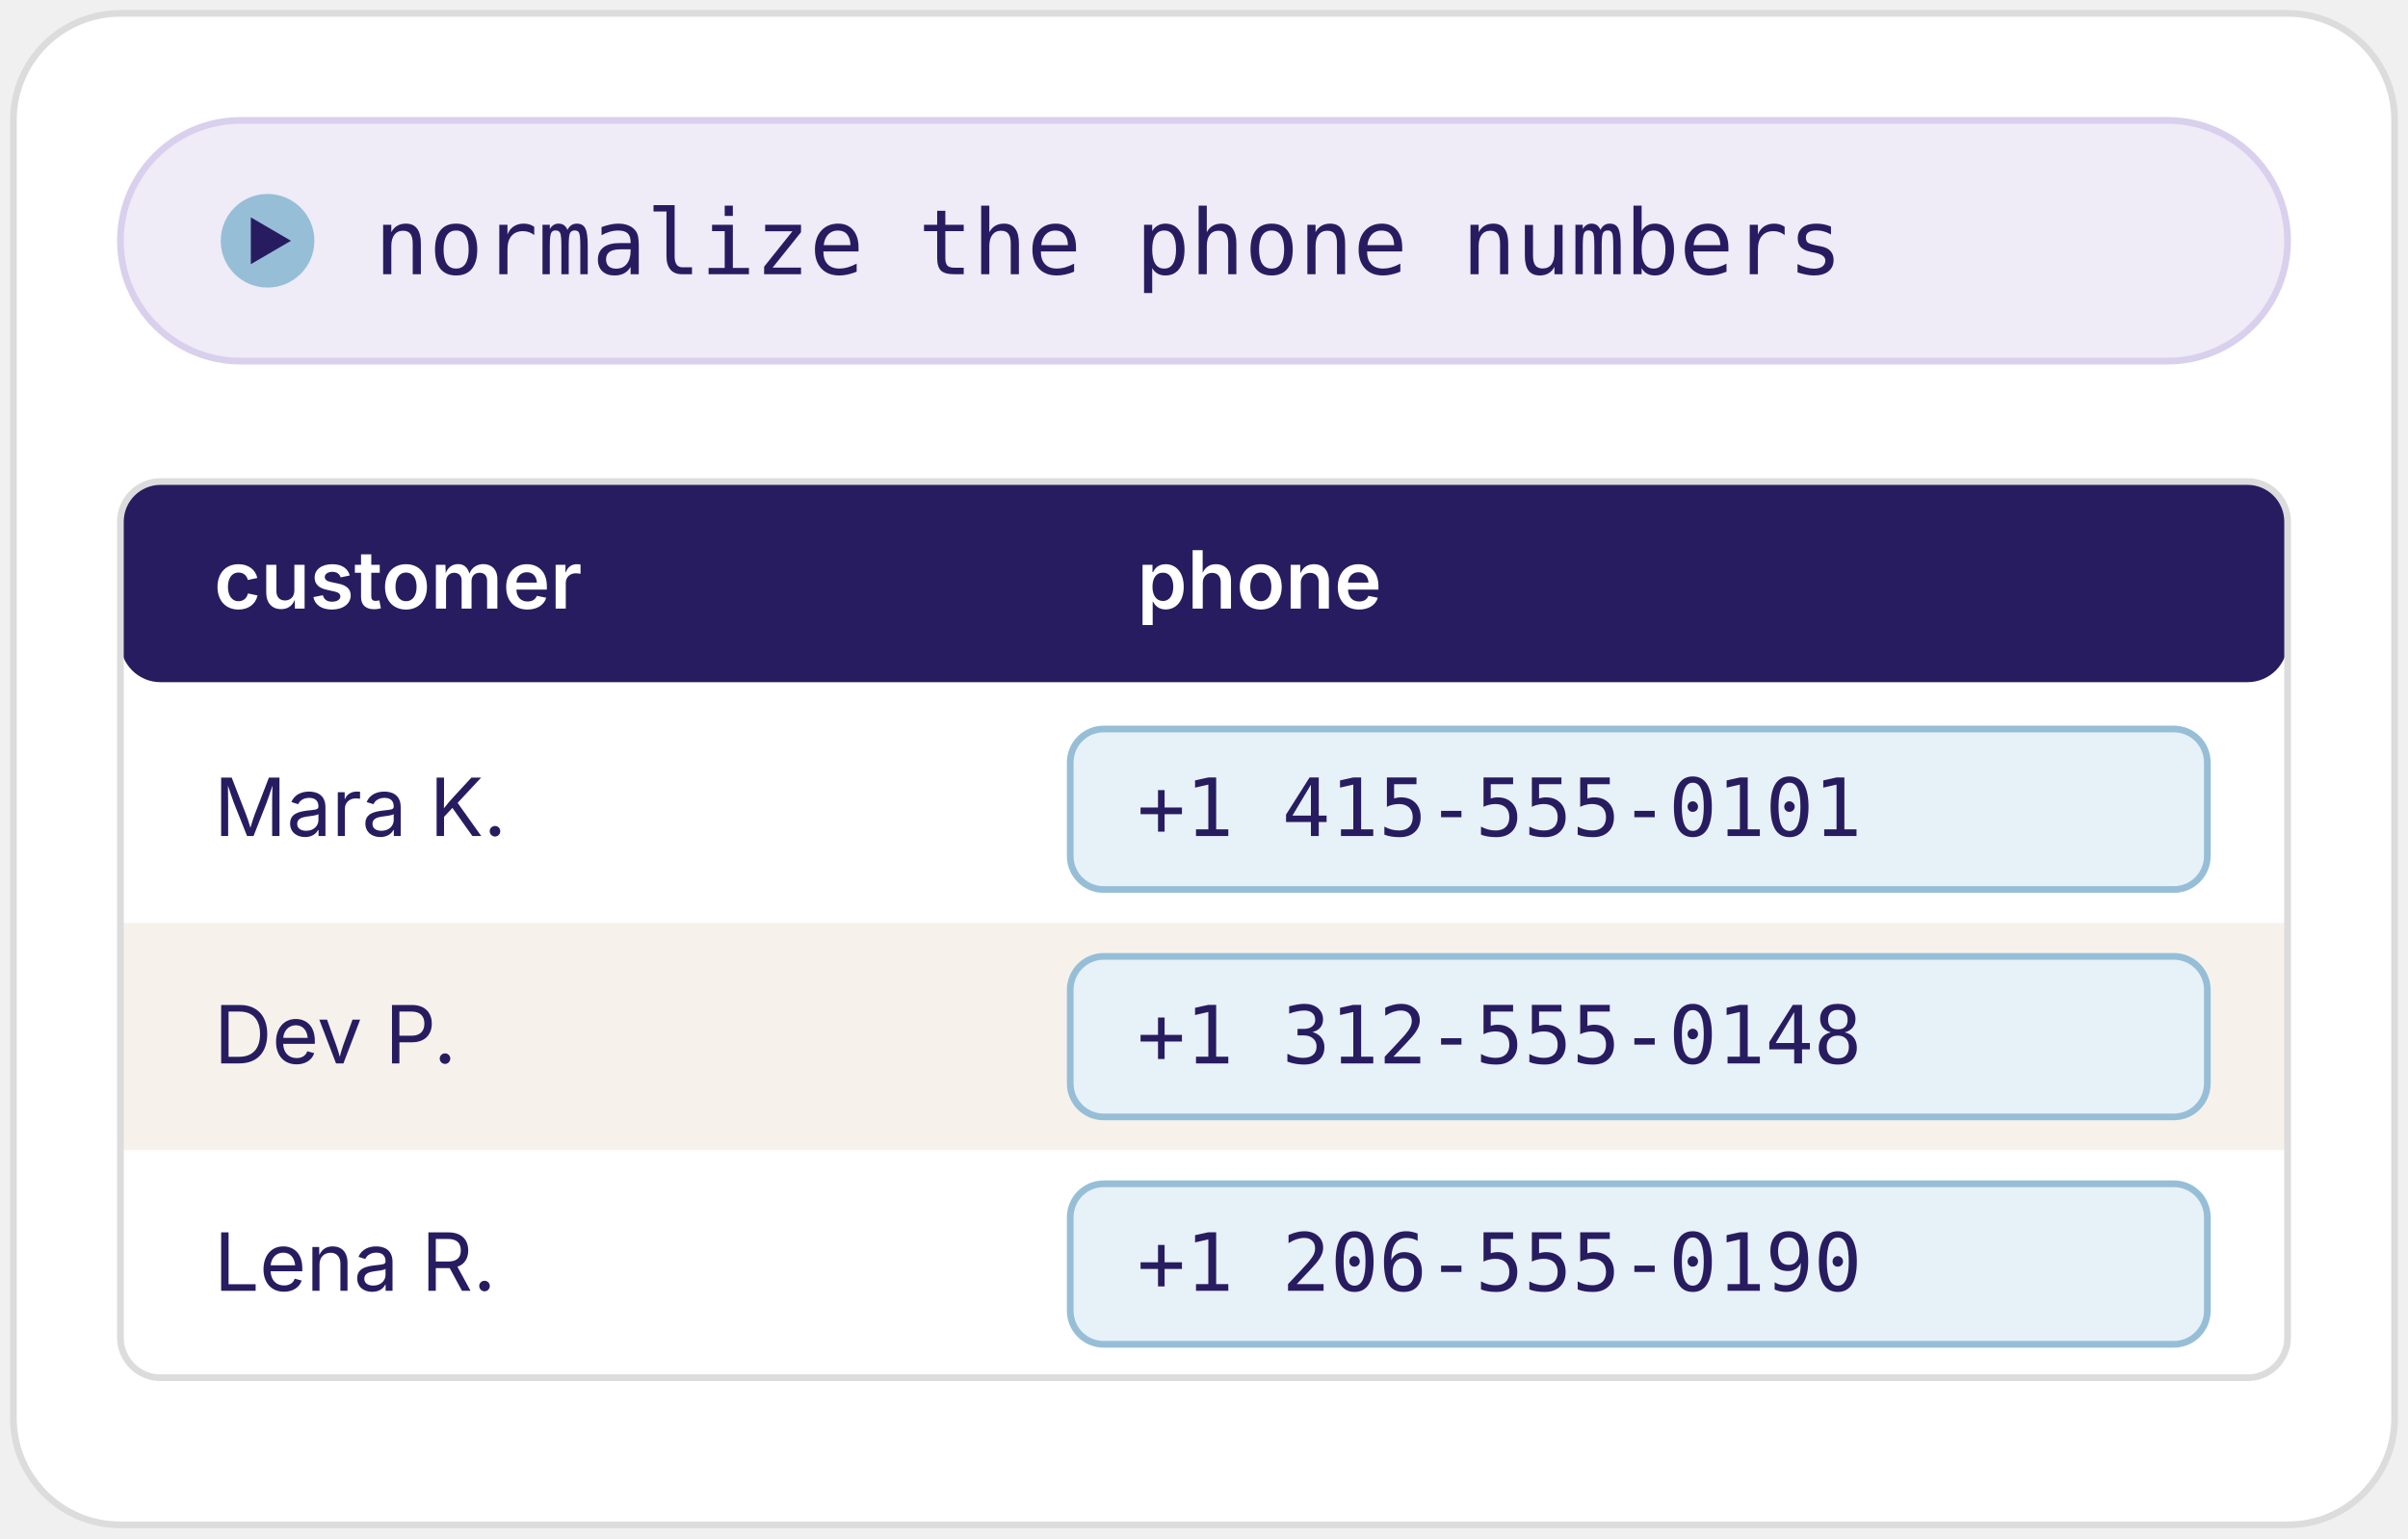
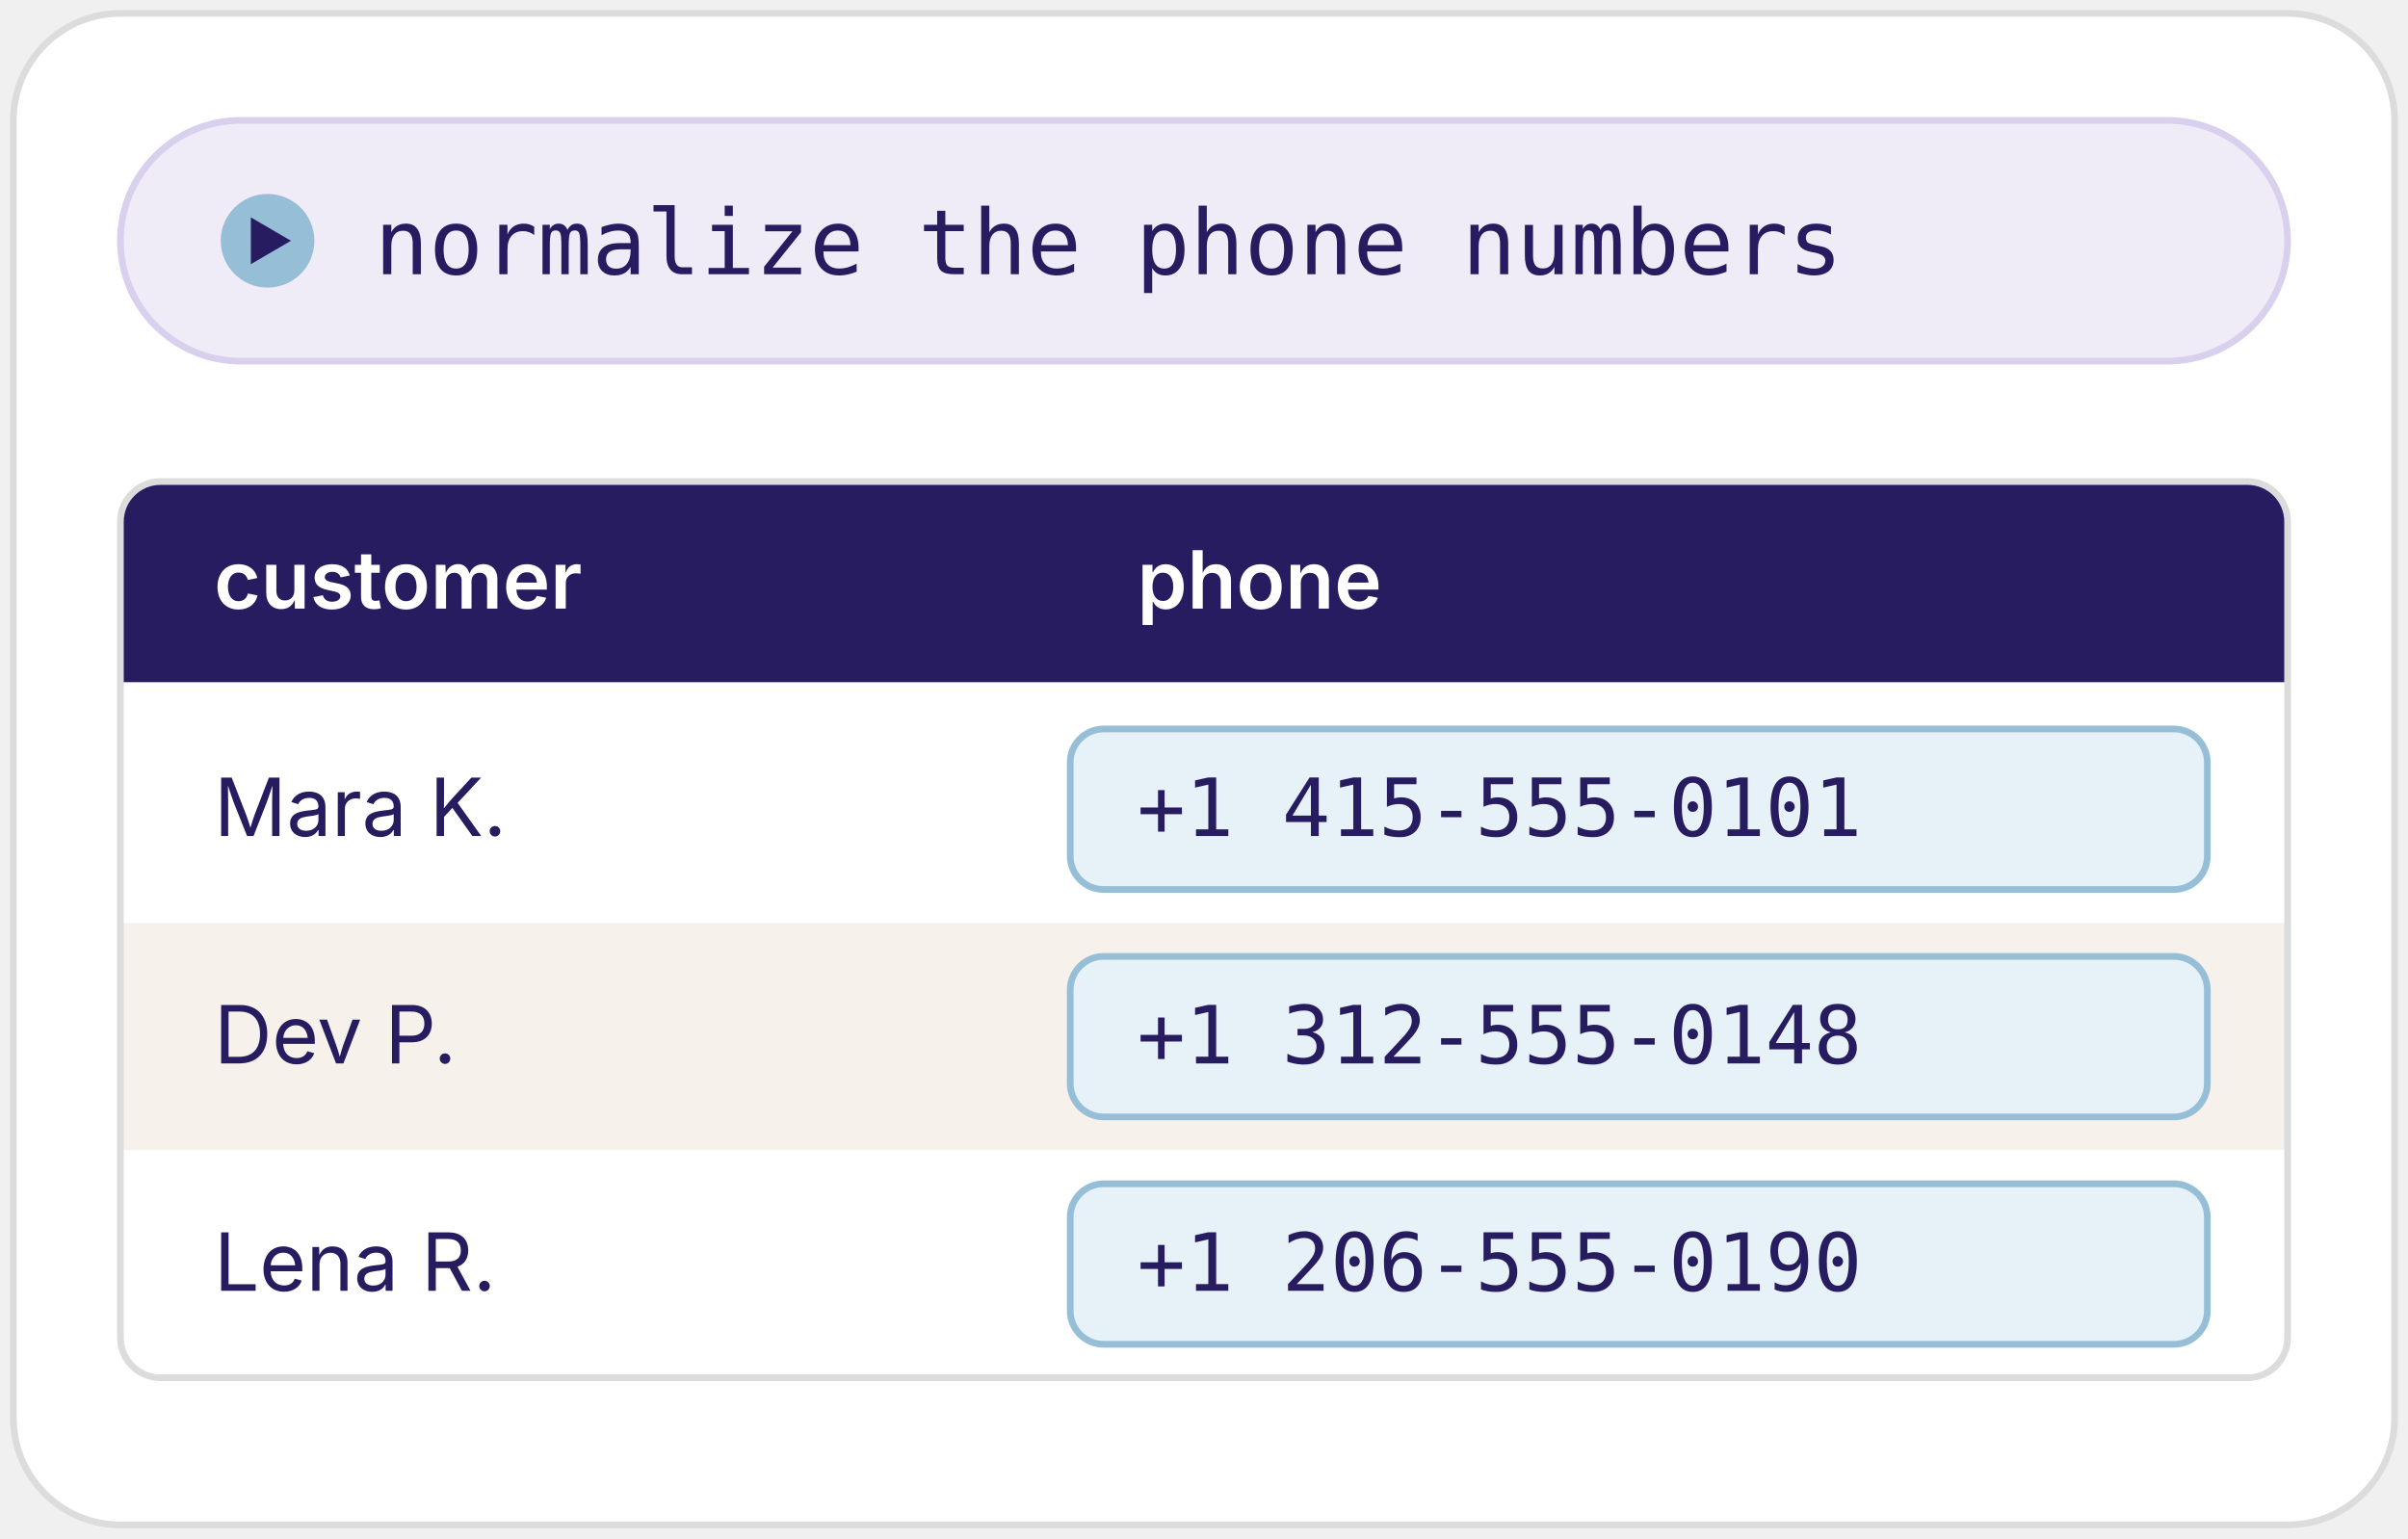
<svg xmlns="http://www.w3.org/2000/svg" viewBox="0 0 360 230" width="360" height="230" font-family="Inter, ui-sans-serif, system-ui, sans-serif">
  <rect x="2" y="2" width="356" height="226" rx="16" fill="#FFFFFF" stroke="#DCDCDC" />
  <rect x="18" y="18" width="324" height="36" rx="18" fill="#EFEBF7" stroke="#D8D0EC" />
  <circle cx="40" cy="36" r="7" fill="#96BED7" />
  <path d="M37.5 32.5 L43.5 36 L37.5 39.5 Z" fill="#281C60" />
  <text x="56" y="41" font-family="JetBrains Mono, ui-monospace, monospace" font-size="13.5" fill="#281C60">normalize the phone numbers</text>
  <g>
-     <rect x="18" y="72" width="324" height="30" rx="6" fill="#281C60" />
+     <path d="M18 78 q0 -6 6 -6 h312 q6 0 6 6 v24 h-324 Z" fill="#281C60" />
    <text x="32" y="91" font-size="12" font-weight="600" fill="#FFFFFF">customer</text>
    <text x="170" y="91" font-size="12" font-weight="600" fill="#FFFFFF">phone</text>
    <g font-family="JetBrains Mono, ui-monospace, monospace" font-size="12" fill="#281C60">
      <rect x="18" y="104" width="324" height="34" fill="#FFFFFF" />
      <text x="32" y="125" font-family="Inter, ui-sans-serif, system-ui, sans-serif">Mara K.</text>
      <rect x="160" y="109" width="170" height="24" rx="5" fill="#E7F1F8" stroke="#96BED7" />
      <text x="170" y="125">+1 415-555-0101</text>
      <rect x="18" y="138" width="324" height="34" fill="#F6F2EB" />
      <text x="32" y="159" font-family="Inter, ui-sans-serif, system-ui, sans-serif">Dev P.</text>
      <rect x="160" y="143" width="170" height="24" rx="5" fill="#E7F1F8" stroke="#96BED7" />
      <text x="170" y="159">+1 312-555-0148</text>
      <rect x="18" y="172" width="324" height="34" fill="#FFFFFF" />
      <text x="32" y="193" font-family="Inter, ui-sans-serif, system-ui, sans-serif">Lena R.</text>
      <rect x="160" y="177" width="170" height="24" rx="5" fill="#E7F1F8" stroke="#96BED7" />
      <text x="170" y="193">+1 206-555-0190</text>
    </g>
    <rect x="18" y="72" width="324" height="134" rx="6" fill="none" stroke="#DCDCDC" />
  </g>
</svg>
